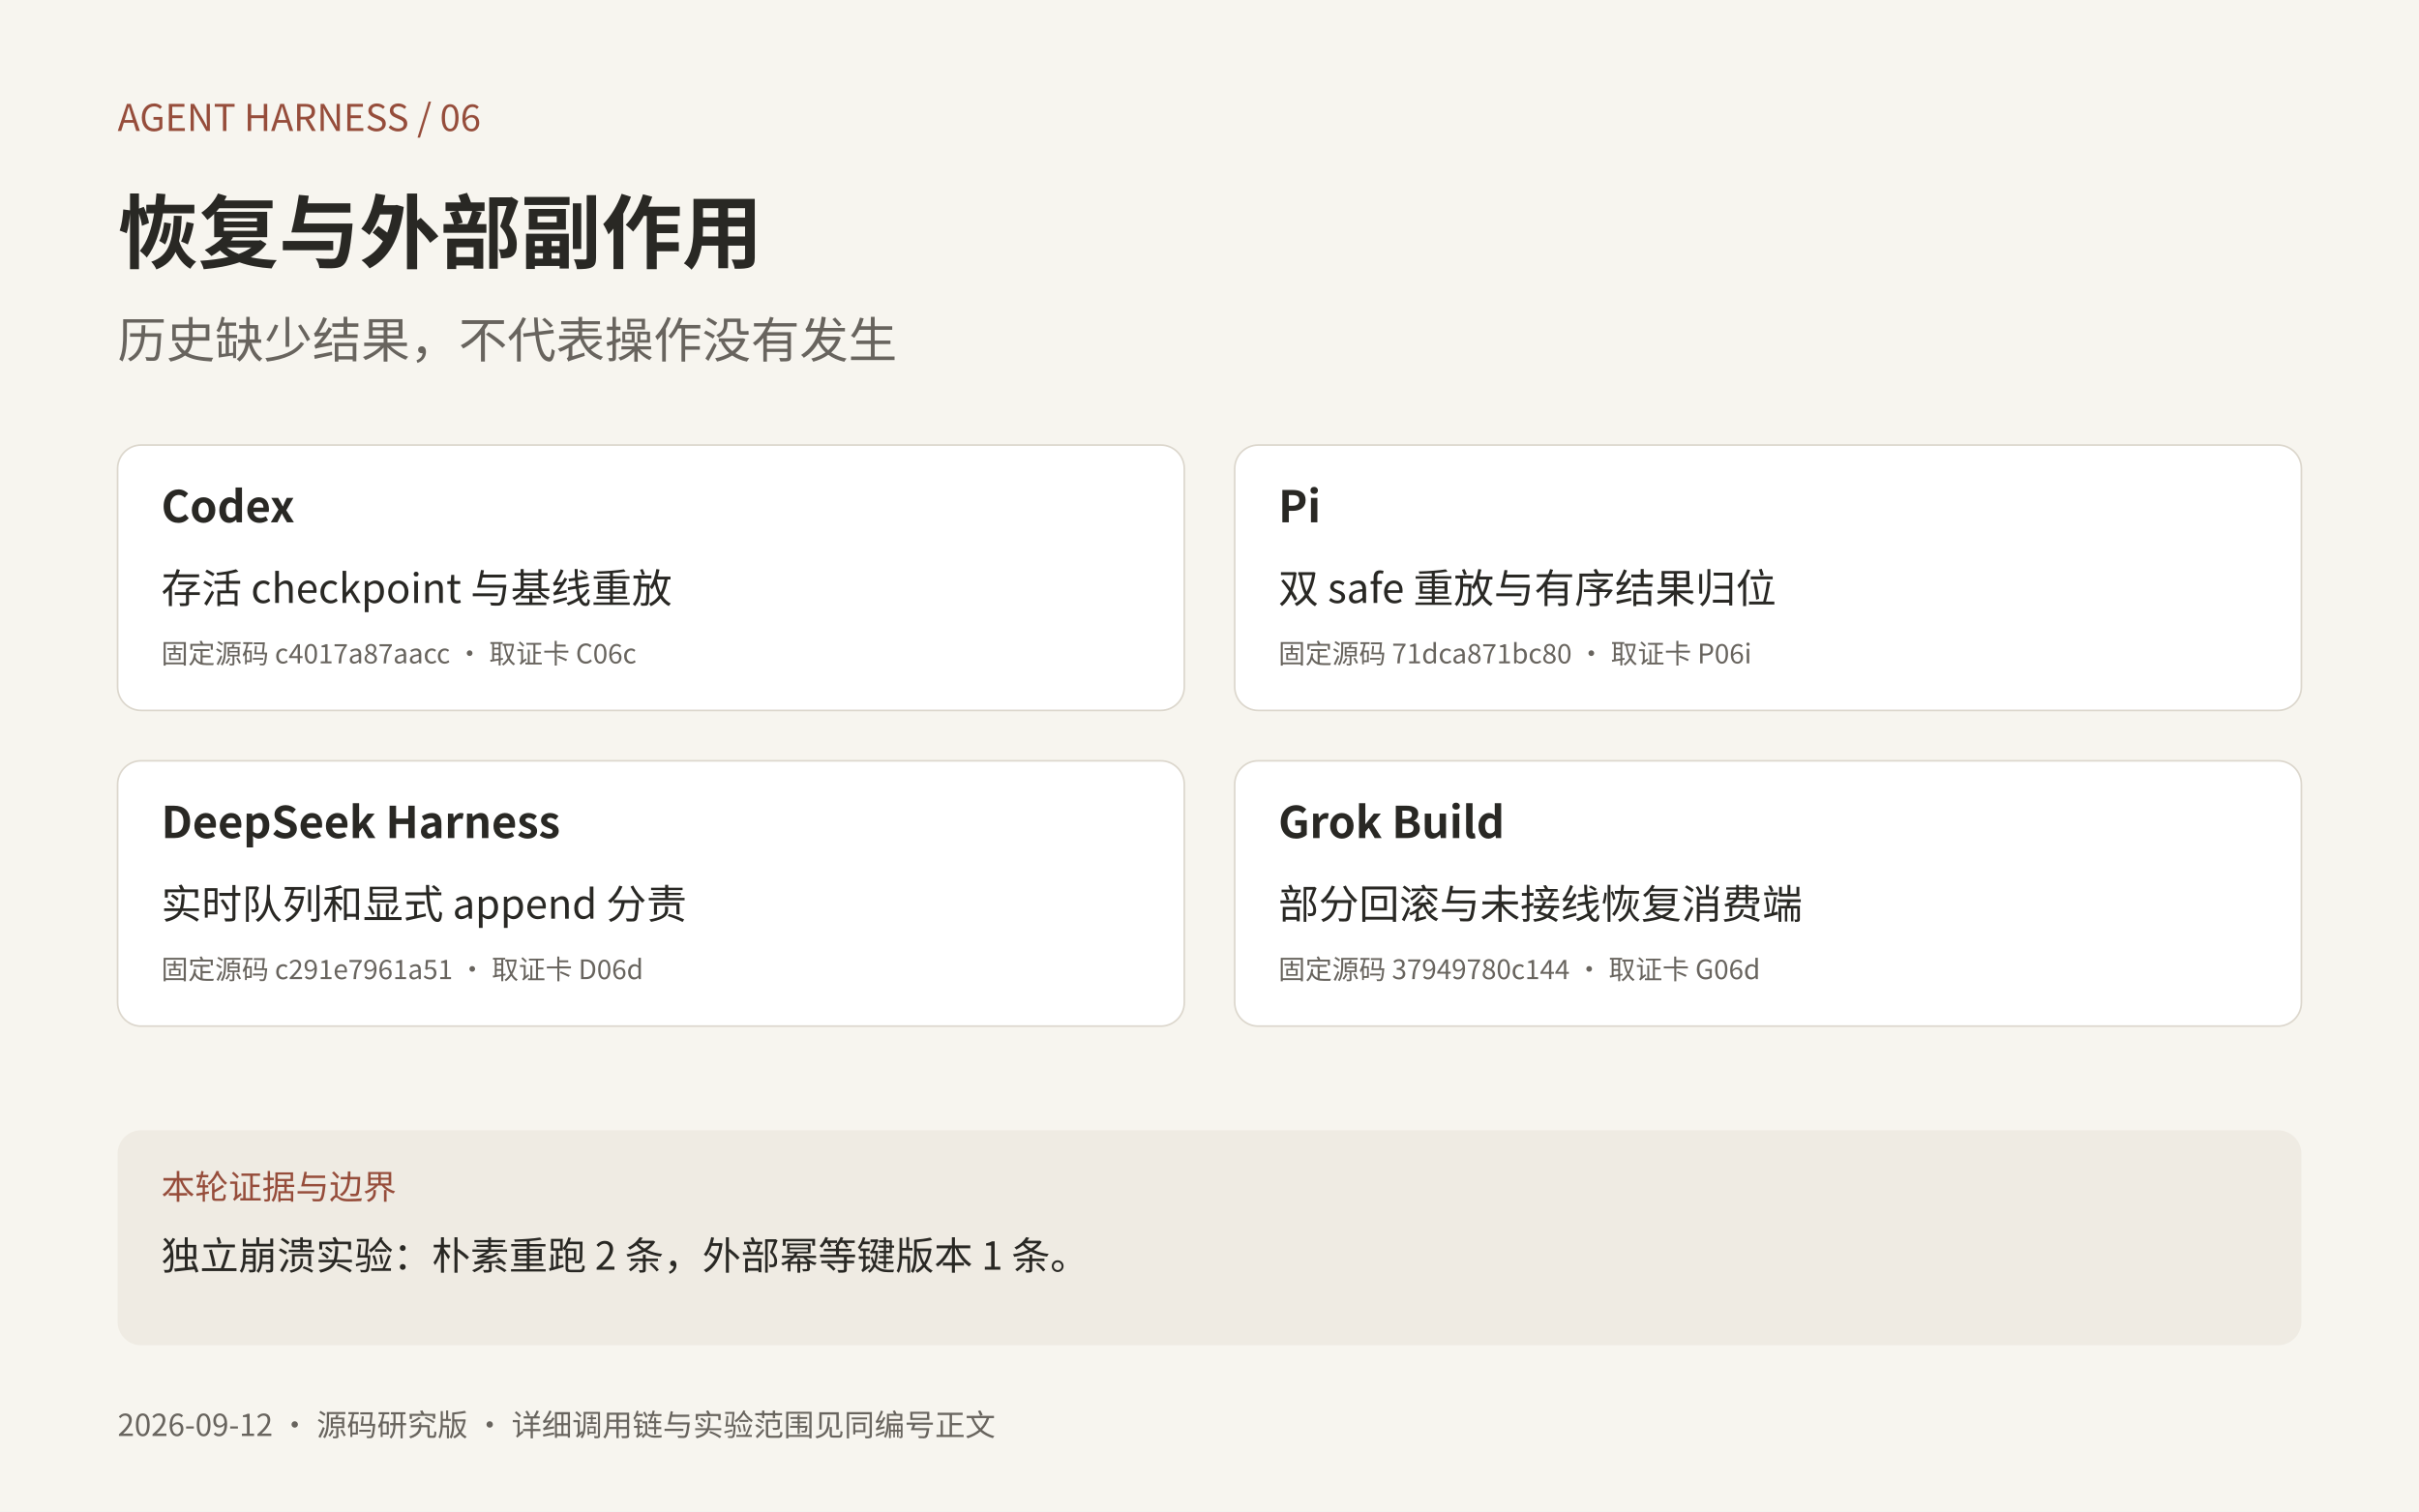
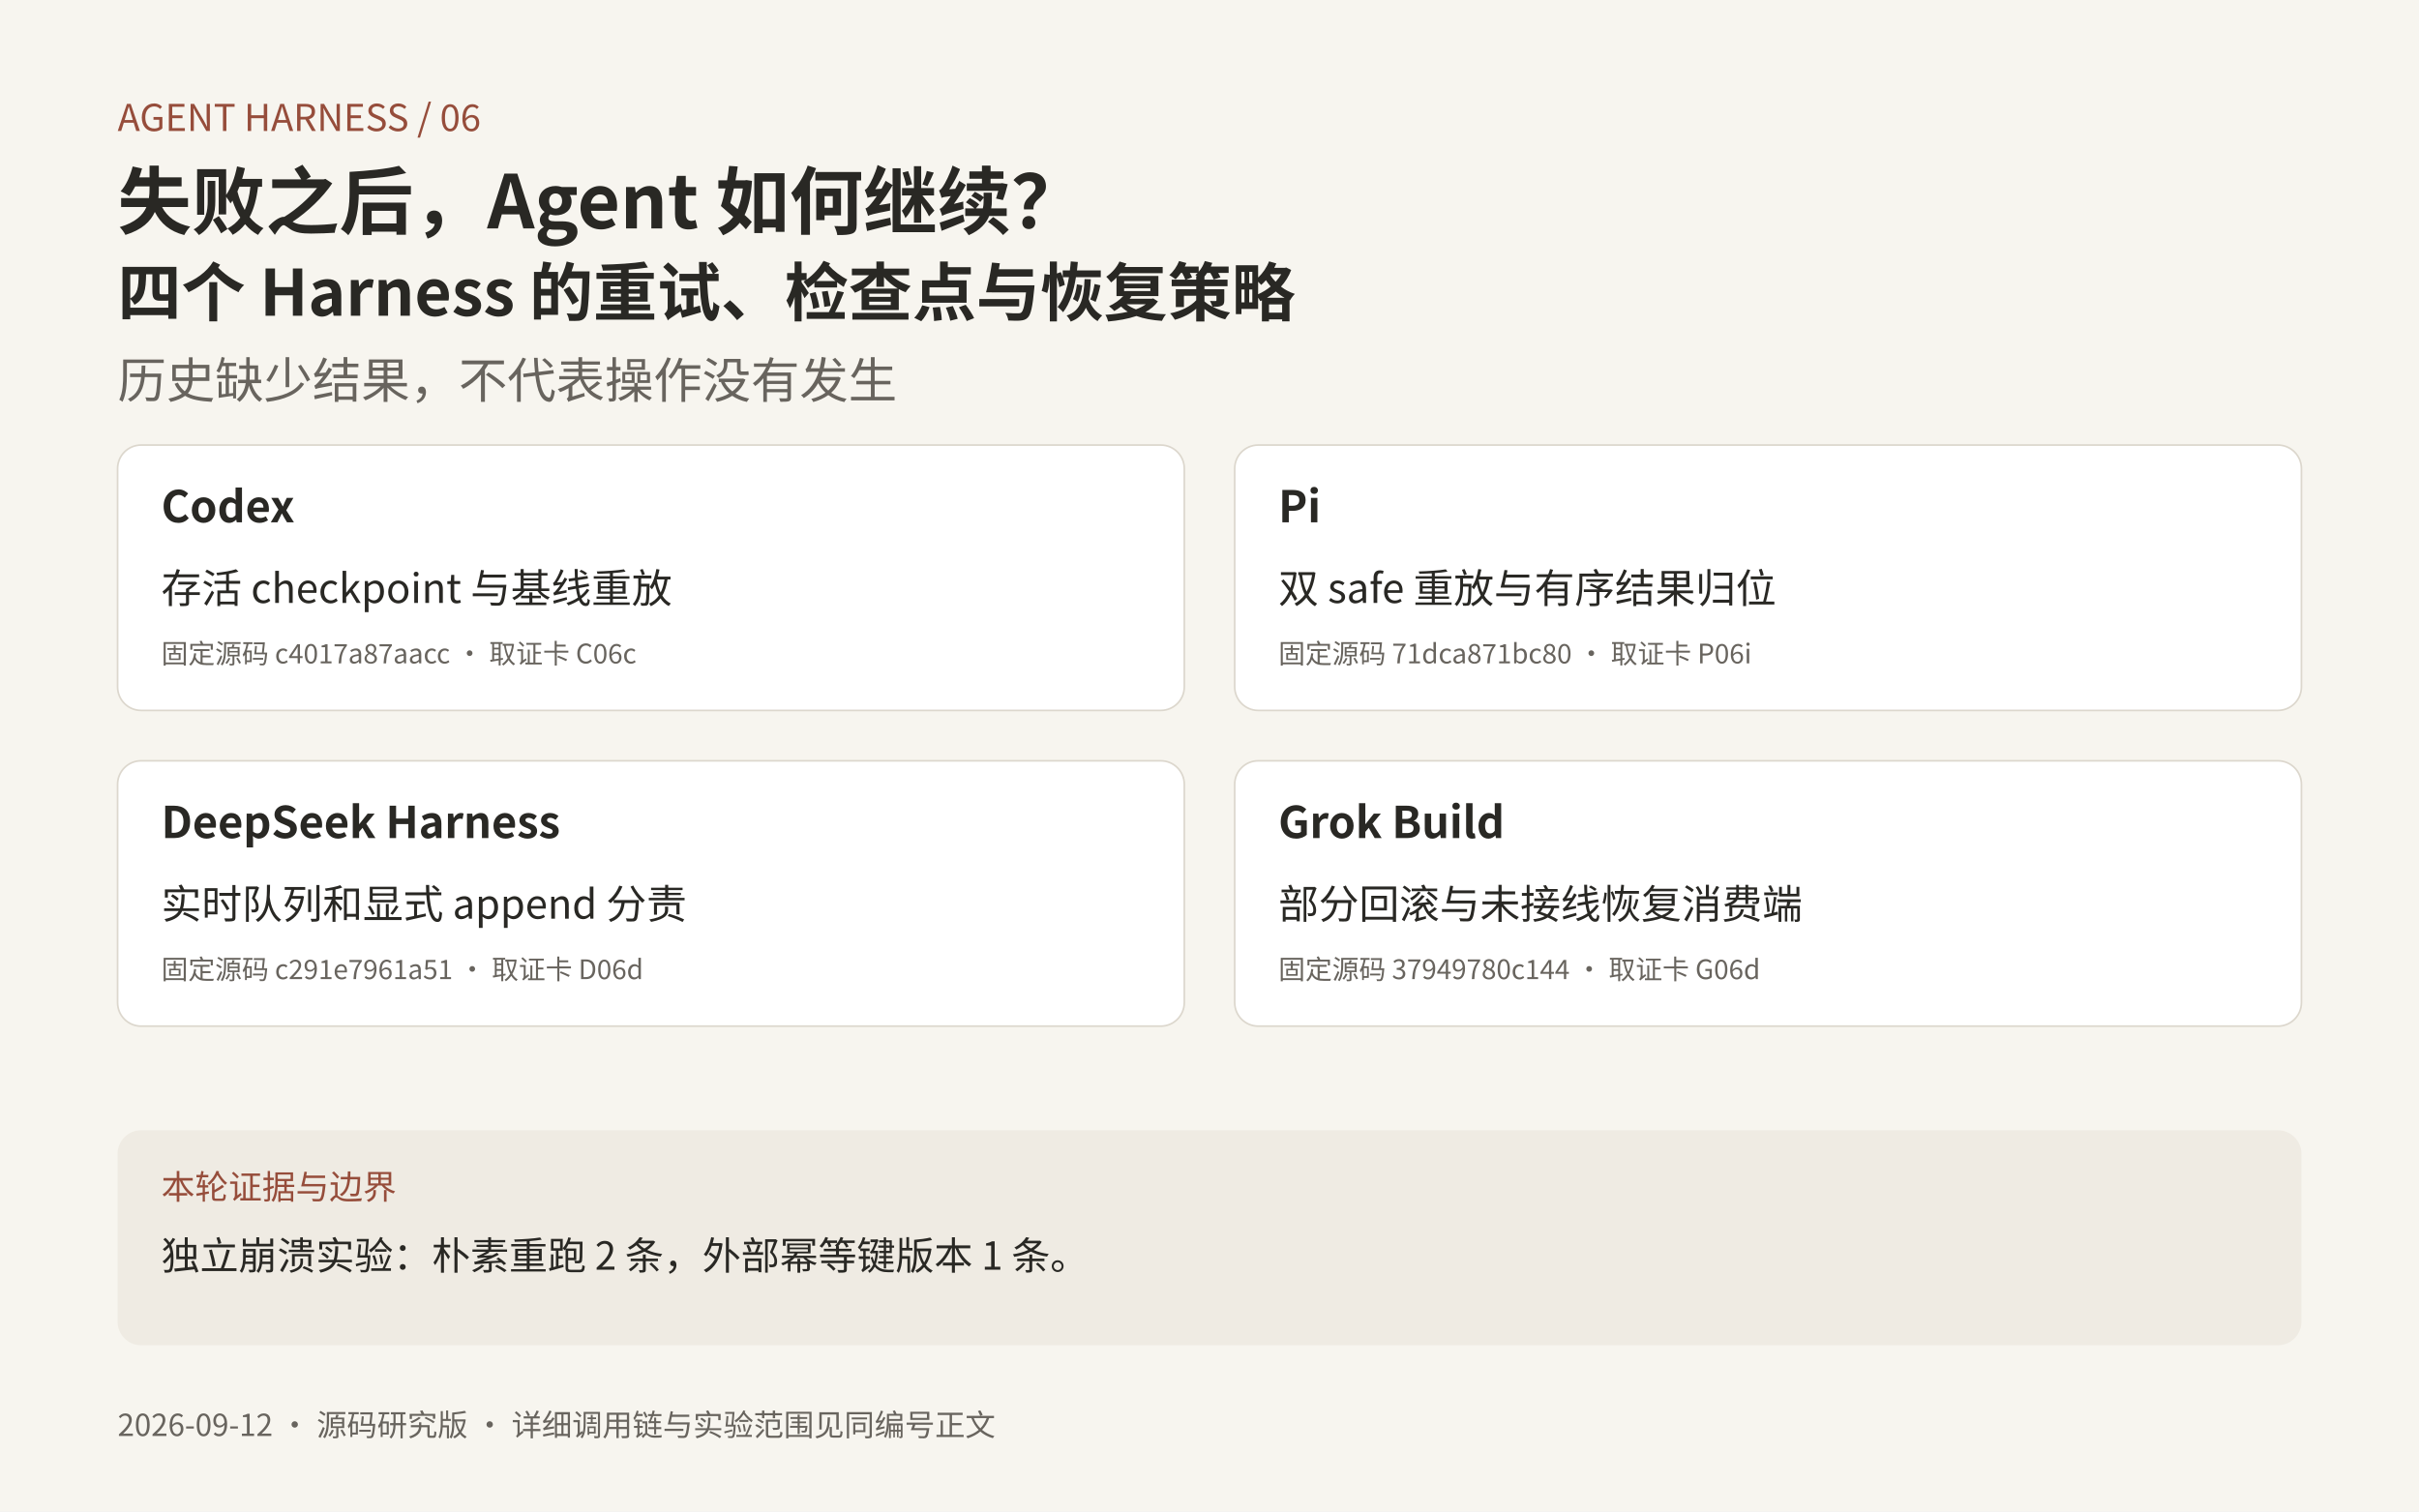
<svg xmlns="http://www.w3.org/2000/svg" width="1440" height="900" viewBox="0 0 1440 900" role="img">
  <rect width="1440" height="900" fill="#F7F5EF" />
  <style>text{font-family:-apple-system,BlinkMacSystemFont,"PingFang SC","Noto Sans CJK SC",sans-serif;fill:#292824}.muted{fill:#68645E}.accent{fill:#964D3B}</style>
  <text x="70" y="78" font-size="22" class="accent">AGENT HARNESS / 06</text>
-   <text x="70" y="156" font-size="48" font-weight="700">恢复与外部副作用</text>
-   <text x="70" y="213" font-size="29" class="muted">历史缺少结果，不代表操作没有发生</text>
+   <text x="70" y="136" font-size="44" font-weight="700">失败之后，Agent 如何继续？</text>
+   <text x="70" y="188" font-size="38" font-weight="700">四个 Harness 的重试、检查点与恢复策略</text>
+   <text x="70" y="237" font-size="29" class="muted">历史缺少结果，不代表操作没有发生</text>
  <rect x="70" y="265" width="635" height="158" rx="14" fill="white" stroke="#DCD7CD" />
  <text x="96" y="311" font-size="26" font-weight="600">Codex</text>
  <text x="96" y="359" font-size="24">存活 checkpoint 与基线重放</text>
  <text x="96" y="395" font-size="16" class="muted">固定源码 c4017a87aacc · 取证卡 C06c</text>
  <rect x="735" y="265" width="635" height="158" rx="14" fill="white" stroke="#DCD7CD" />
  <text x="761" y="311" font-size="26" font-weight="600">Pi</text>
  <text x="761" y="359" font-size="24">双 safe 重放与有序结果归位</text>
  <text x="761" y="395" font-size="16" class="muted">固定源码 71dca871bc80 · 取证卡 P06i</text>
  <rect x="70" y="453" width="635" height="158" rx="14" fill="white" stroke="#DCD7CD" />
  <text x="96" y="499" font-size="26" font-weight="600">DeepSeek Harness</text>
  <text x="96" y="547" font-size="24">实时队列和显式 append 分责</text>
  <text x="96" y="583" font-size="16" class="muted">固定源码 c291e7961a51 · 取证卡 D06d</text>
  <rect x="735" y="453" width="635" height="158" rx="14" fill="white" stroke="#DCD7CD" />
  <text x="761" y="499" font-size="26" font-weight="600">Grok Build</text>
  <text x="761" y="547" font-size="24">部分回滚与未接线恢复消费端</text>
  <text x="761" y="583" font-size="16" class="muted">固定源码 37949780c144 · 取证卡 G06d</text>
  <rect x="70" y="673" width="1300" height="128" rx="14" fill="#EFEBE3" />
  <text x="96" y="714" font-size="20" class="accent">本轮证据与边界</text>
  <text x="96" y="756" font-size="23">独立崩溃实验：朴素重跑 2 条，外部幂等键版本 1 条。</text>
  <text x="70" y="855" font-size="18" class="muted">2026-09-12 · 源码研究版 · 详细调用链与实验范围见同编号正文</text>
</svg>
